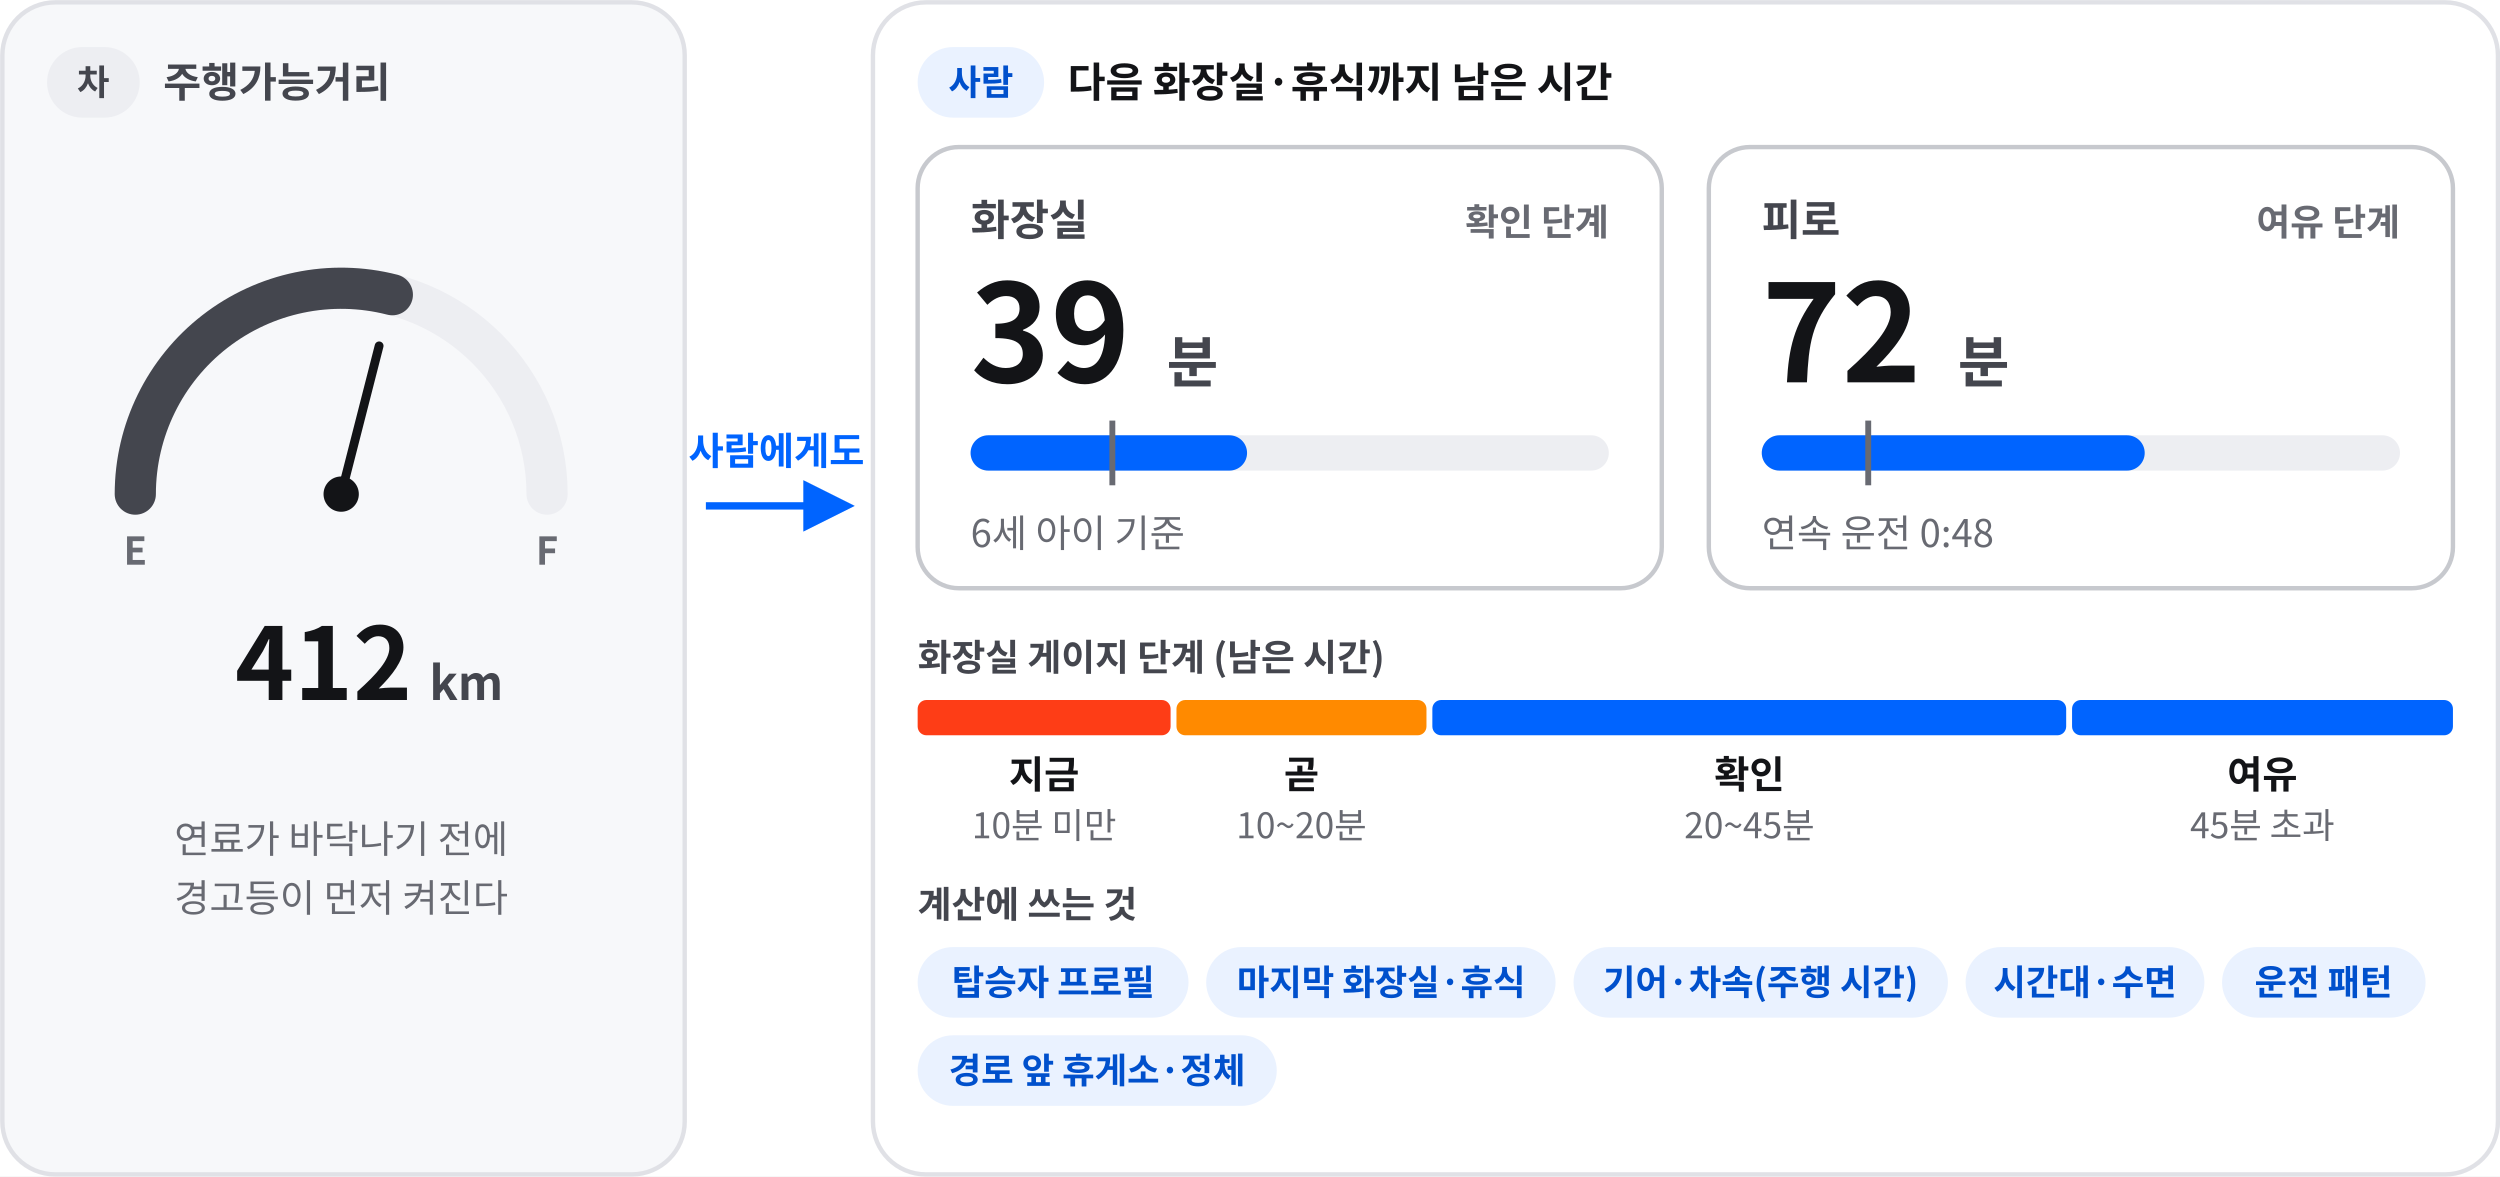
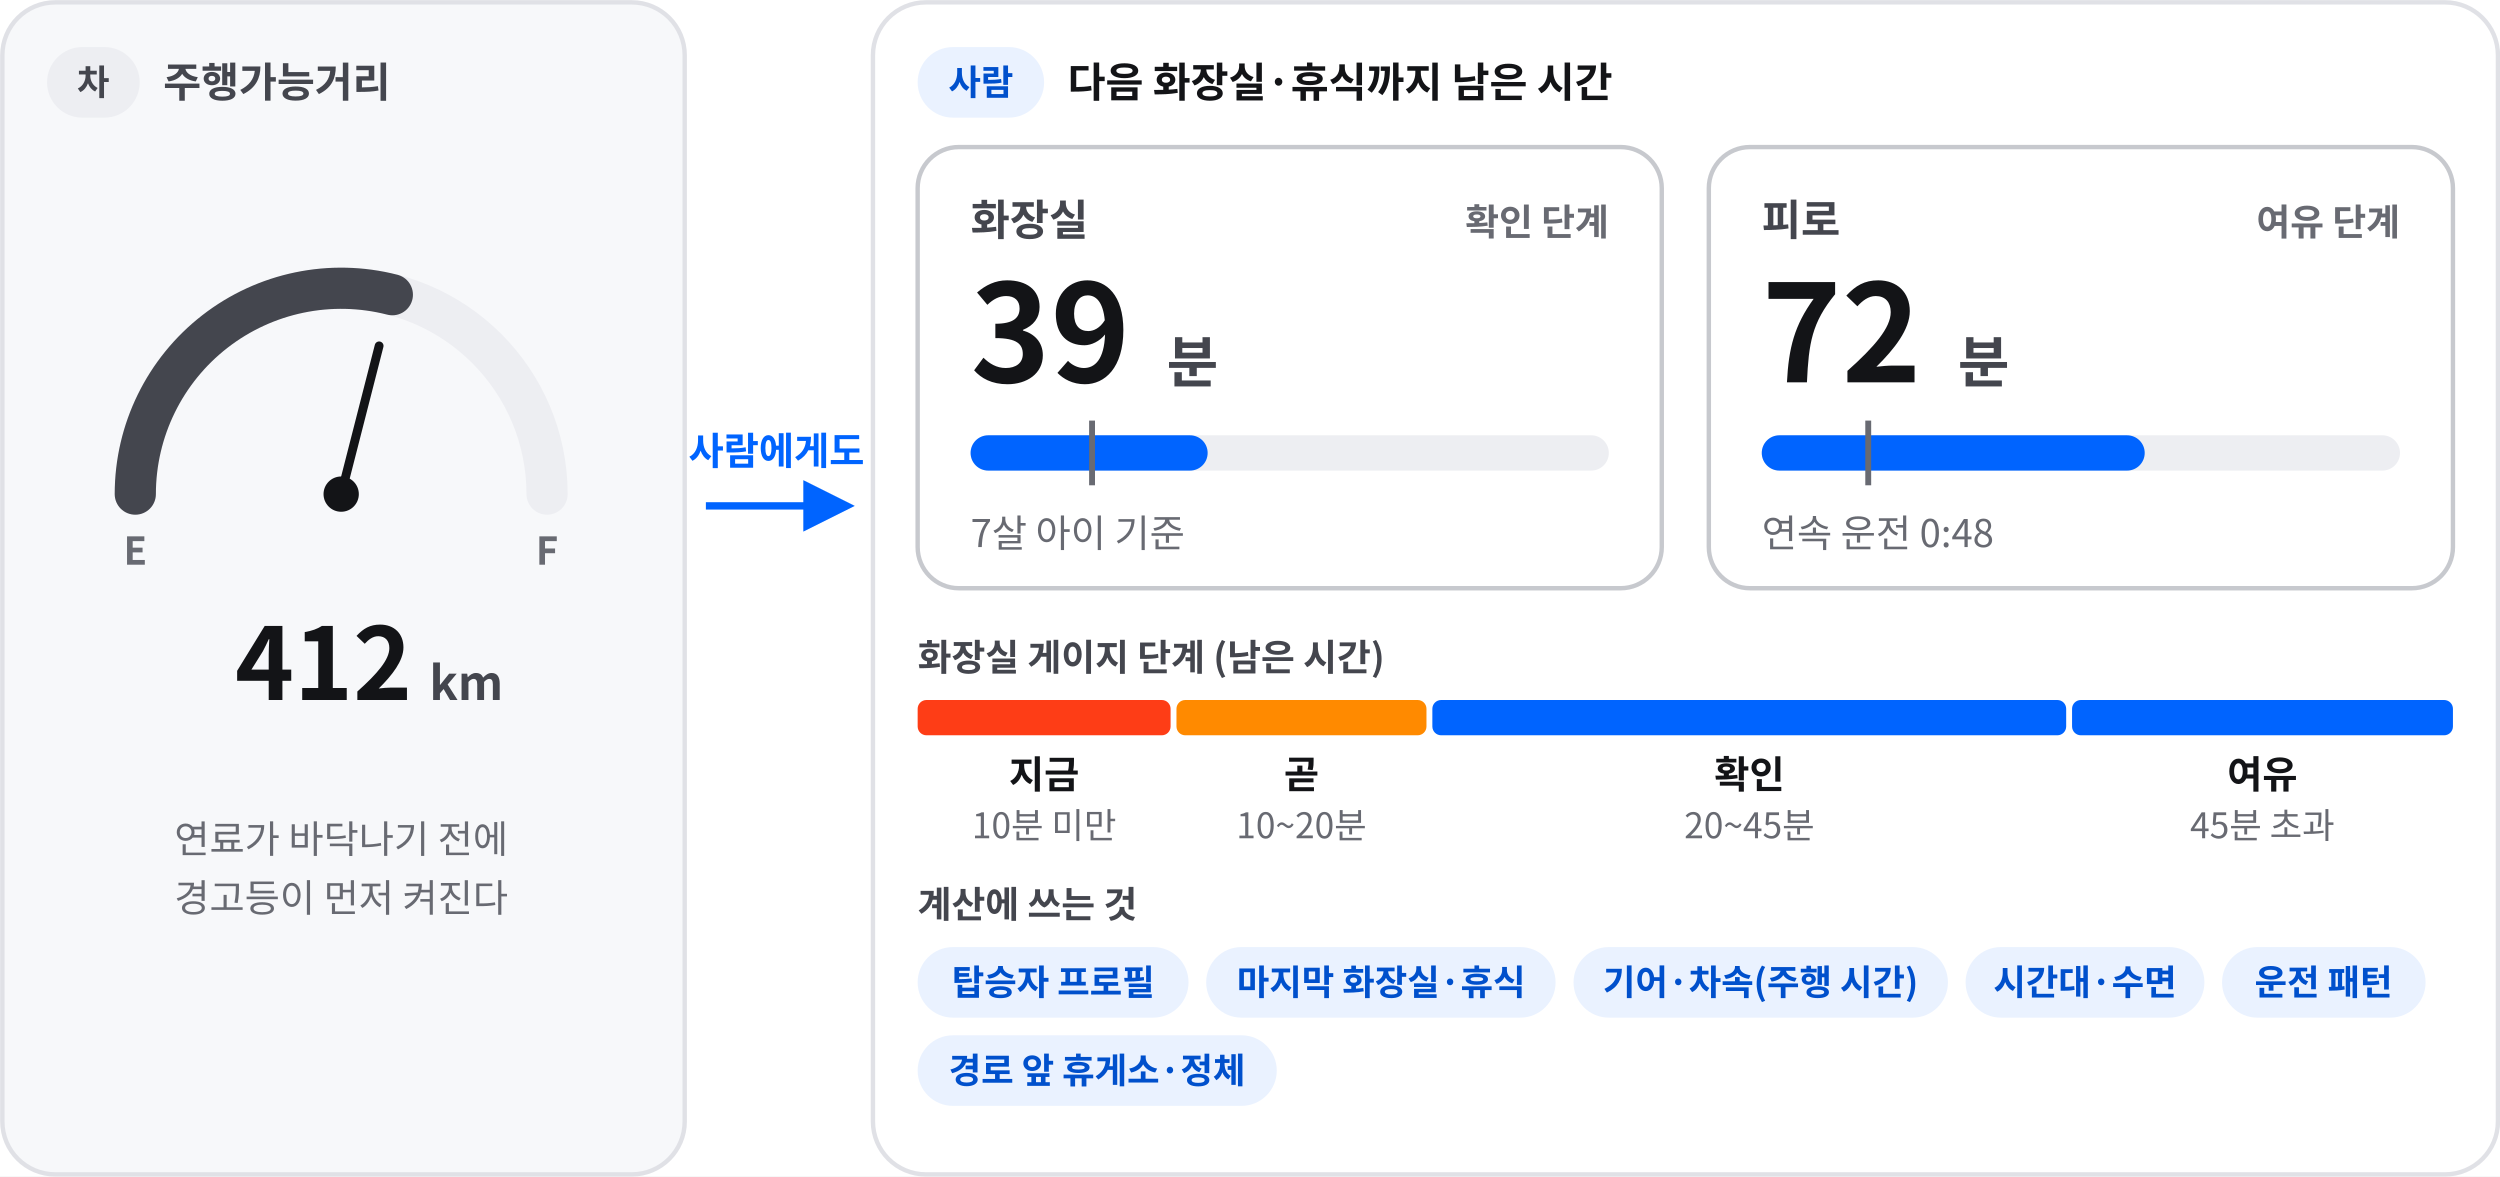
<svg xmlns="http://www.w3.org/2000/svg" width="850" height="400" viewBox="0 0 850 400" font-family="Pretendard, 'Noto Sans CJK KR', NanumGothic, sans-serif">
  <defs>
    <marker id="arrA" viewBox="0 0 10 10" refX="8.5" refY="5" markerWidth="7" markerHeight="7" orient="auto">
      <path d="M0,0 L10,5 L0,10 z" fill="#0064FF" />
    </marker>
    <marker id="arrG" viewBox="0 0 10 10" refX="8.5" refY="5" markerWidth="7" markerHeight="7" orient="auto">
      <path d="M0,0 L10,5 L0,10 z" fill="#686A72" />
    </marker>
    <marker id="arrK" viewBox="0 0 10 10" refX="8.5" refY="5" markerWidth="7" markerHeight="7" orient="auto">
      <path d="M0,0 L10,5 L0,10 z" fill="#44464E" />
    </marker>
  </defs>
  <rect width="850" height="400" fill="#FFFFFF" />
  <rect x="0.8" y="0.8" width="232.0" height="398.5" rx="18.0" fill="#F7F8FA" stroke="#E0E1E6" stroke-width="1.5" />
  <rect x="16.0" y="16.0" width="31.5" height="24.0" rx="12.0" fill="#EDEEF2" />
  <text x="31.7" y="32.3" font-size="12.0" font-weight="600" fill="#44464E" text-anchor="middle">차</text>
  <text x="55.5" y="33.0" font-size="14.0" font-weight="700" fill="#44464E" text-anchor="start">주행가능거리</text>
  <path d="M 46.0 168.0 A 70 70 0 0 1 186.0 168.0" fill="none" stroke="#EDEEF2" stroke-width="14.0" stroke-linecap="round" stroke-linejoin="round" />
  <path d="M 46.0 168.0 A 70 70 0 0 1 133.4 100.2" fill="none" stroke="#44464E" stroke-width="14.0" stroke-linecap="round" stroke-linejoin="round" />
  <line x1="116.0" y1="168.0" x2="128.9" y2="117.6" stroke="#131417" stroke-width="3.0" stroke-linecap="round" />
  <circle cx="116.0" cy="168.0" r="6.0" fill="#131417" />
  <text x="46.0" y="192.0" font-size="13.0" font-weight="700" fill="#686A72" text-anchor="middle">E</text>
  <text x="186.0" y="192.0" font-size="13.0" font-weight="700" fill="#686A72" text-anchor="middle">F</text>
  <text x="110.0" y="238.0" font-size="34.0" font-weight="800" fill="#131417" text-anchor="middle">412</text>
  <text x="146.0" y="238.0" font-size="16.0" font-weight="600" fill="#44464E" text-anchor="start">km</text>
  <text x="116.0" y="290.0" font-size="13.0" font-weight="500" fill="#686A72" text-anchor="middle">연료가 바닥나기 전에</text>
  <text x="116.0" y="310.0" font-size="13.0" font-weight="500" fill="#686A72" text-anchor="middle">경고등이 먼저 켜진다</text>
  <line x1="240.0" y1="172.0" x2="288.0" y2="172.0" stroke="#0064FF" stroke-width="2.5" stroke-linecap="butt" marker-end="url(#arrA)" />
  <text x="264.0" y="158.0" font-size="13.0" font-weight="700" fill="#0064FF" text-anchor="middle">사람에게도</text>
  <rect x="296.8" y="0.8" width="552.5" height="398.5" rx="18.0" fill="#FFFFFF" stroke="#E0E1E6" stroke-width="1.5" />
  <rect x="312.0" y="16.0" width="43.0" height="24.0" rx="12.0" fill="#EAF2FF" />
  <text x="333.5" y="32.3" font-size="12.0" font-weight="600" fill="#0050CC" text-anchor="middle">사람</text>
  <text x="363.0" y="33.0" font-size="14.0" font-weight="700" fill="#131417" text-anchor="start">다음 화장실·휴식까지 남은 시간</text>
  <rect x="312.0" y="50.0" width="253.0" height="150.0" rx="14.0" fill="#FFFFFF" stroke="#C7C9CE" stroke-width="1.5" />
  <text x="330.0" y="80.0" font-size="14.5" font-weight="700" fill="#44464E" text-anchor="start">화장실</text>
  <text x="547.0" y="80.0" font-size="12.5" font-weight="600" fill="#686A72" text-anchor="end">확인 단계</text>
  <text x="330.0" y="130.0" font-size="46.0" font-weight="800" fill="#131417" text-anchor="start">39</text>
  <text x="396.7" y="130.0" font-size="19.0" font-weight="600" fill="#44464E" text-anchor="start">분</text>
  <rect x="330.0" y="148.0" width="217.0" height="12.0" rx="6.0" fill="#EDEEF2" />
-   <rect x="330.0" y="148.0" width="94.0" height="12.0" rx="6.0" fill="#0064FF" />
-   <line x1="378.2" y1="143.0" x2="378.2" y2="165.0" stroke="#686A72" stroke-width="2.0" stroke-linecap="butt" />
-   <text x="330.0" y="186.0" font-size="13.0" font-weight="500" fill="#686A72" text-anchor="start">6세 아이 기준</text>
+   <rect x="330.0" y="148.0" width="80.6" height="12.0" rx="6.0" fill="#0064FF" />
+   <line x1="371.3" y1="143.0" x2="371.3" y2="165.0" stroke="#686A72" stroke-width="2.0" stroke-linecap="butt" />
+   <text x="330.0" y="186.0" font-size="13.0" font-weight="500" fill="#686A72" text-anchor="start">7살 아이 기준</text>
  <rect x="581.0" y="50.0" width="253.0" height="150.0" rx="14.0" fill="#FFFFFF" stroke="#C7C9CE" stroke-width="1.5" />
  <text x="599.0" y="80.0" font-size="14.5" font-weight="700" fill="#44464E" text-anchor="start">피로</text>
  <text x="816.0" y="80.0" font-size="12.5" font-weight="600" fill="#686A72" text-anchor="end">여유 단계</text>
  <text x="599.0" y="130.0" font-size="46.0" font-weight="800" fill="#131417" text-anchor="start">72</text>
  <text x="665.7" y="130.0" font-size="19.0" font-weight="600" fill="#44464E" text-anchor="start">분</text>
  <rect x="599.0" y="148.0" width="217.0" height="12.0" rx="6.0" fill="#EDEEF2" />
  <rect x="599.0" y="148.0" width="130.2" height="12.0" rx="6.0" fill="#0064FF" />
  <line x1="635.2" y1="143.0" x2="635.2" y2="165.0" stroke="#686A72" stroke-width="2.0" stroke-linecap="butt" />
  <text x="599.0" y="186.0" font-size="13.0" font-weight="500" fill="#686A72" text-anchor="start">연속 운전 0:48</text>
  <text x="312.0" y="228.0" font-size="12.5" font-weight="700" fill="#44464E" text-anchor="start">화장실 게이지 단계 (남은 시간)</text>
  <rect x="312.0" y="238.0" width="86.0" height="12.0" rx="3.0" fill="#FE3D16" />
  <text x="355.0" y="268.0" font-size="13.0" font-weight="700" fill="#131417" text-anchor="middle">지금</text>
  <text x="355.0" y="285.0" font-size="12.0" font-weight="500" fill="#686A72" text-anchor="middle">10분 미만</text>
  <rect x="400.0" y="238.0" width="85.0" height="12.0" rx="3.0" fill="#FF8A00" />
  <text x="442.5" y="268.0" font-size="13.0" font-weight="700" fill="#131417" text-anchor="middle">곧</text>
  <text x="442.5" y="285.0" font-size="12.0" font-weight="500" fill="#686A72" text-anchor="middle">10~20분</text>
  <rect x="487.0" y="238.0" width="215.5" height="12.0" rx="3.0" fill="#0064FF" />
  <text x="594.8" y="268.0" font-size="13.0" font-weight="700" fill="#131417" text-anchor="middle">확인</text>
  <text x="594.8" y="285.0" font-size="12.0" font-weight="500" fill="#686A72" text-anchor="middle">20~45분</text>
  <rect x="704.5" y="238.0" width="129.5" height="12.0" rx="3.0" fill="#0064FF" />
  <text x="769.2" y="268.0" font-size="13.0" font-weight="700" fill="#131417" text-anchor="middle">여유</text>
  <text x="769.2" y="285.0" font-size="12.0" font-weight="500" fill="#686A72" text-anchor="middle">45분 초과</text>
  <text x="312.0" y="312.0" font-size="12.5" font-weight="700" fill="#44464E" text-anchor="start">계산에 쓰는 것</text>
  <rect x="312.0" y="322.0" width="92.1" height="24.0" rx="12.0" fill="#EAF2FF" />
  <text x="358.1" y="338.3" font-size="12.0" font-weight="600" fill="#0050CC" text-anchor="middle">탑승자 프로필</text>
  <rect x="410.1" y="322.0" width="118.8" height="24.0" rx="12.0" fill="#EAF2FF" />
  <text x="469.6" y="338.3" font-size="12.0" font-weight="600" fill="#0050CC" text-anchor="middle">마지막 화장실·휴식</text>
  <rect x="535.0" y="322.0" width="127.3" height="24.0" rx="12.0" fill="#EAF2FF" />
  <text x="598.6" y="338.3" font-size="12.0" font-weight="600" fill="#0050CC" text-anchor="middle">기어·차속(주행 시간)</text>
  <rect x="668.3" y="322.0" width="81.2" height="24.0" rx="12.0" fill="#EAF2FF" />
  <text x="708.9" y="338.3" font-size="12.0" font-weight="600" fill="#0050CC" text-anchor="middle">시간대·수면</text>
  <rect x="755.5" y="322.0" width="69.2" height="24.0" rx="12.0" fill="#EAF2FF" />
  <text x="790.0" y="338.3" font-size="12.0" font-weight="600" fill="#0050CC" text-anchor="middle">운전 패턴</text>
  <rect x="312.0" y="352.0" width="122.1" height="24.0" rx="12.0" fill="#EAF2FF" />
  <text x="373.0" y="368.3" font-size="12.0" font-weight="600" fill="#0050CC" text-anchor="middle">경로 앞 휴게소·정체</text>
</svg>
